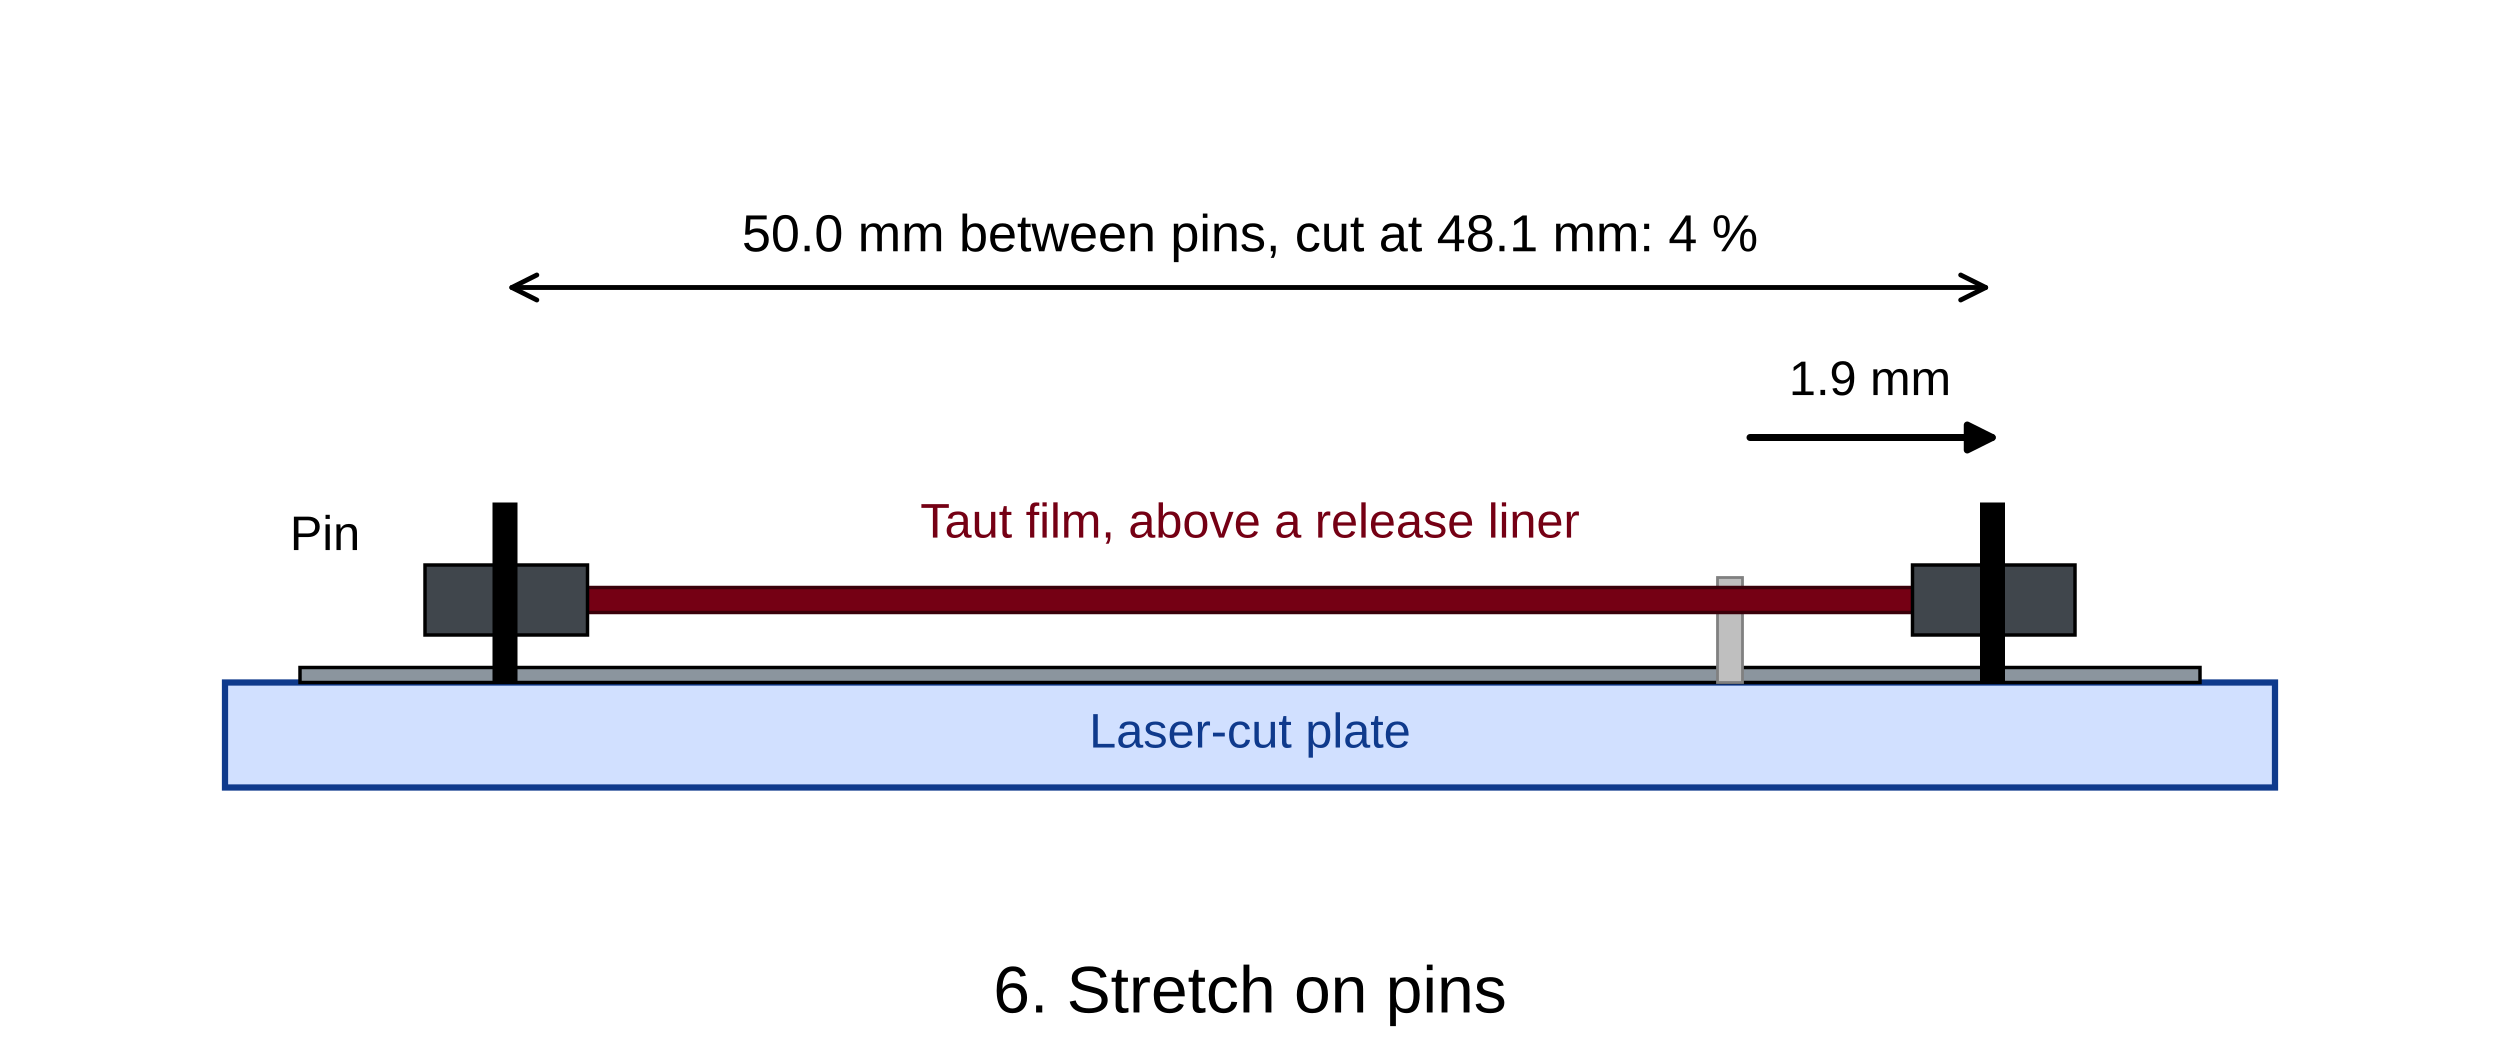
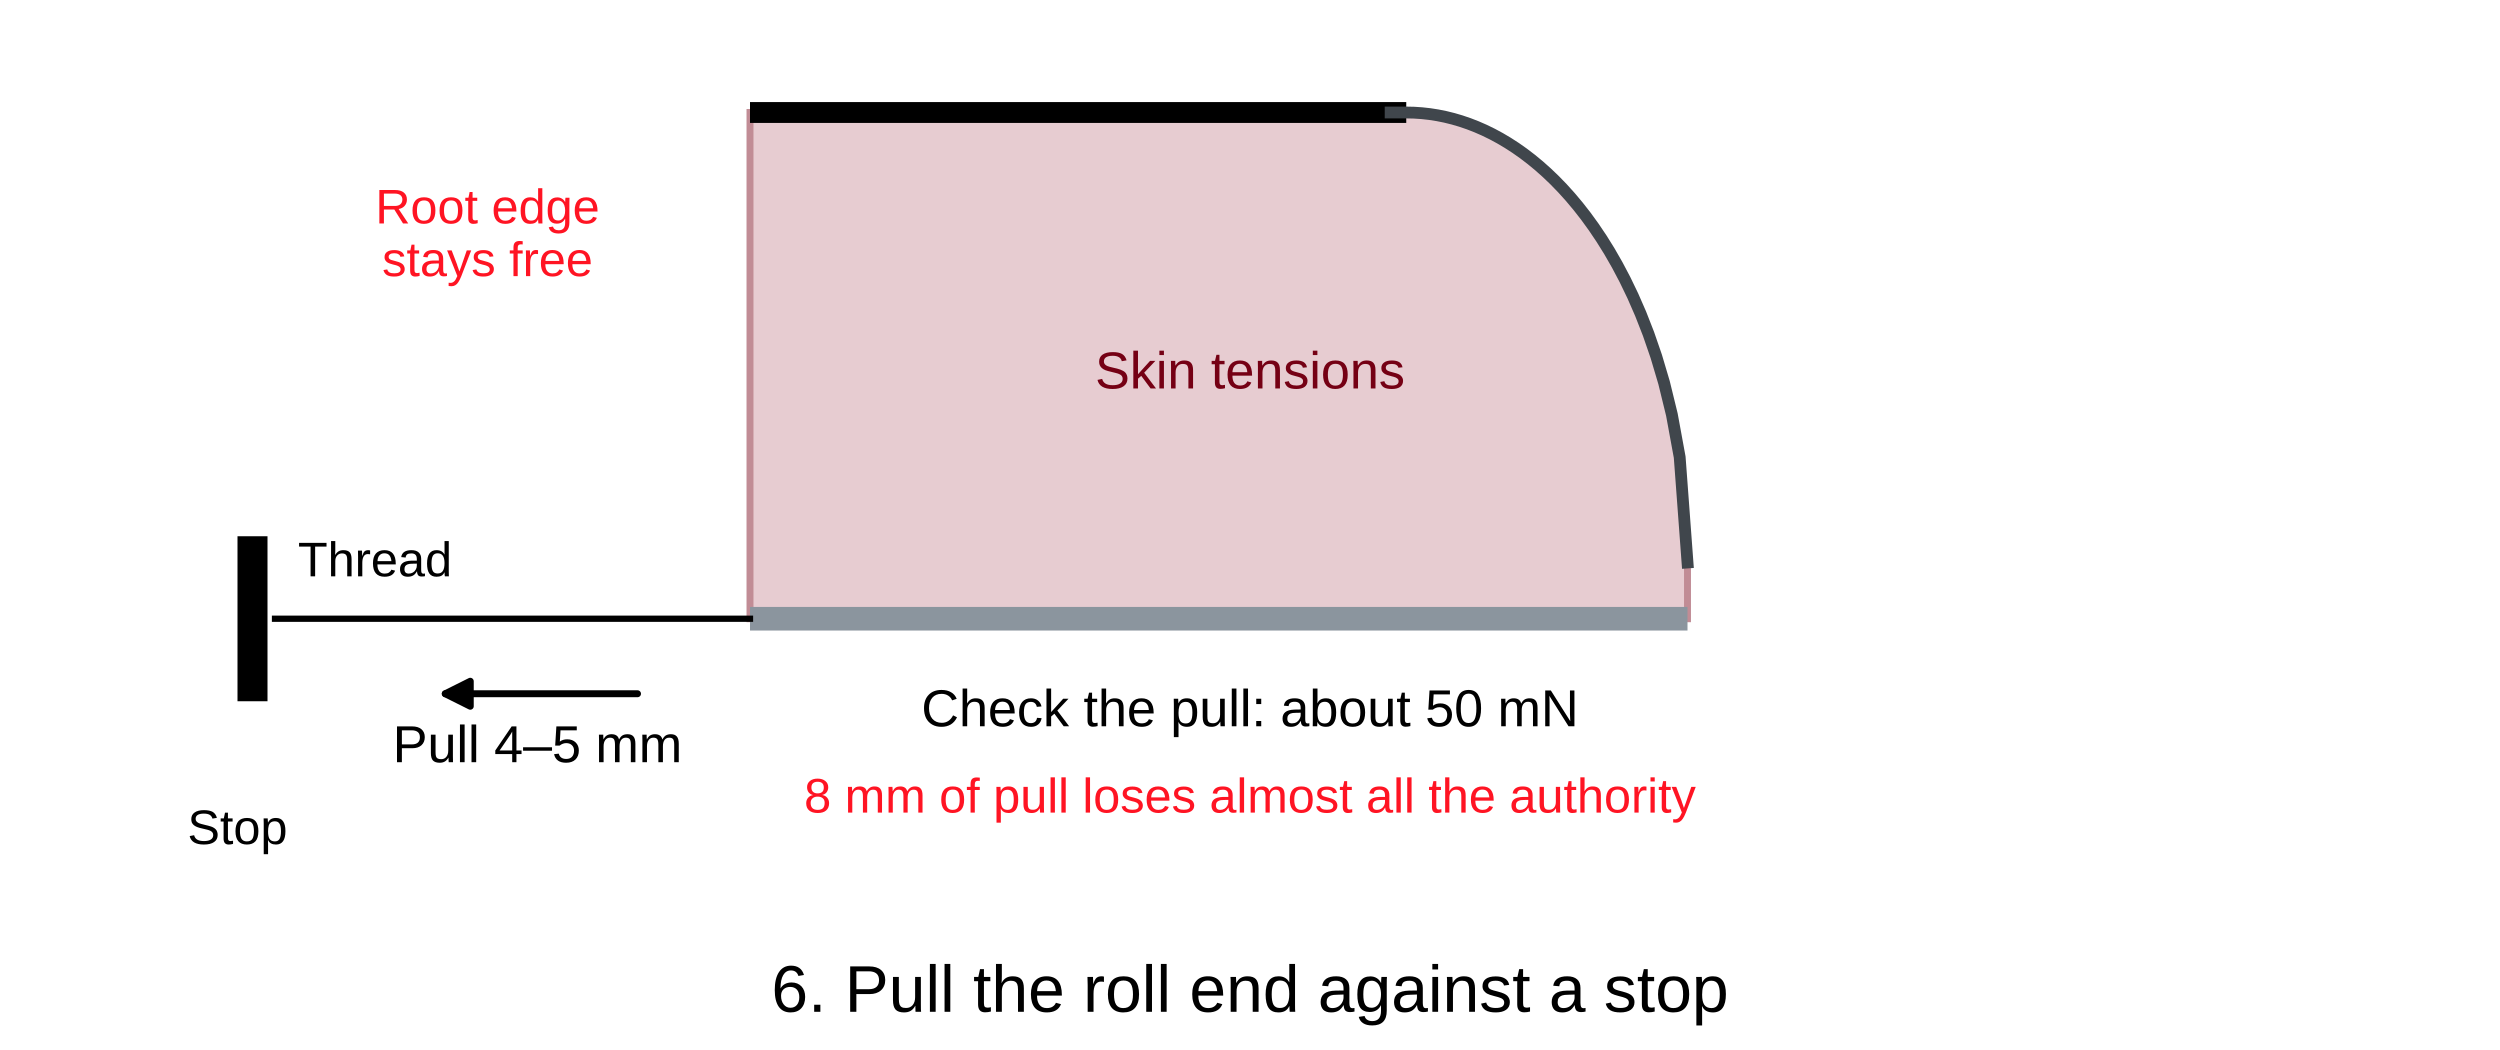
<svg xmlns="http://www.w3.org/2000/svg" width="360pt" height="151.2pt" viewBox="0 0 360 151.2" version="1.1">
  <defs>
    <style type="text/css">*{stroke-linejoin: round; stroke-linecap: butt}</style>
  </defs>
  <g id="figure_1">
    <g id="patch_1">
      <path d="M 0 151.2  L 360 151.2  L 360 0  L 0 0  z " style="fill: #ffffff" />
    </g>
    <g id="axes_1">
      <g id="patch_2">
-         <path d="M 32.4 113.4  L 327.6 113.4  L 327.6 98.28  L 32.4 98.28  z " clip-path="url(#p1c238f3f20)" style="fill: #d1e0ff; stroke: #0f3a8c; stroke-width: 0.9; stroke-linejoin: miter" />
+         <path d="M 108 16.2  L 109.125 16.2  L 110.25 16.2  L 111.375 16.2  L 112.5 16.2  L 113.625 16.2  L 114.75 16.2  L 115.875 16.2  L 117 16.2  L 118.125 16.2  L 119.25 16.2  L 120.375 16.2  L 121.5 16.2  L 122.625 16.2  L 123.75 16.2  L 124.875 16.2  L 126 16.2  L 127.125 16.2  L 128.25 16.2  L 129.375 16.2  L 130.5 16.2  L 131.625 16.2  L 132.75 16.2  L 133.875 16.2  L 135 16.2  L 136.125 16.2  L 137.25 16.2  L 138.375 16.2  L 139.5 16.2  L 140.625 16.2  L 141.75 16.2  L 142.875 16.2  L 144 16.2  L 145.125 16.2  L 146.25 16.2  L 147.375 16.2  L 148.5 16.2  L 149.625 16.2  L 150.75 16.2  L 151.875 16.2  L 153 16.2  L 154.125 16.2  L 155.25 16.2  L 156.375 16.2  L 157.5 16.2  L 158.625 16.2  L 159.75 16.2  L 160.875 16.2  L 162 16.2  L 163.125 16.2  L 164.25 16.2  L 165.375 16.2  L 166.5 16.2  L 167.625 16.2  L 168.75 16.2  L 169.875 16.2  L 171 16.2  L 172.125 16.2  L 173.25 16.2  L 174.375 16.2  L 175.5 16.2  L 176.625 16.2  L 177.75 16.2  L 178.875 16.2  L 180 16.2  L 181.125 16.2  L 182.25 16.2  L 183.375 16.2  L 184.5 16.2  L 185.625 16.2  L 186.75 16.2  L 187.875 16.2  L 189 16.2  L 190.125 16.2  L 191.25 16.2  L 192.375 16.2  L 193.5 16.2  L 194.625 16.2  L 195.75 16.2  L 196.875 16.2  L 198 16.2  L 199.125 16.2  L 200.25 16.2  L 201.375 16.2  L 202.5 16.2  L 203.625 16.225  L 204.75 16.3  L 205.875 16.425  L 207 16.601  L 208.125 16.828  L 209.25 17.106  L 210.375 17.437  L 211.5 17.82  L 212.625 18.258  L 213.75 18.75  L 214.875 19.299  L 216 19.906  L 217.125 20.573  L 218.25 21.301  L 219.375 22.093  L 220.5 22.952  L 221.625 23.88  L 222.75 24.882  L 223.875 25.96  L 225 27.12  L 226.125 28.367  L 227.25 29.708  L 228.375 31.149  L 229.5 32.701  L 230.625 34.373  L 231.75 36.18  L 232.875 38.139  L 234 40.271  L 235.125 42.605  L 236.25 45.18  L 237.375 48.055  L 238.5 51.314  L 239.625 55.103  L 240.75 59.702  L 241.875 65.833  L 243 81  L 243 89.1  L 108 89.1  z " clip-path="url(#p3d0eb1df33)" style="fill: #c98f99; opacity: 0.45; stroke: #750014; stroke-linejoin: miter" />
+       </g>
+       <g id="line2d_1">
+         <path d="M 108 89.1  L 243 89.1  " clip-path="url(#p3d0eb1df33)" style="fill: none; stroke: #8b959e; stroke-width: 3.4" />
+       </g>
+       <g id="line2d_2">
+         <path d="M 108 16.2  L 109.125 16.2  L 110.25 16.2  L 111.375 16.2  L 112.5 16.2  L 113.625 16.2  L 114.75 16.2  L 115.875 16.2  L 117 16.2  L 118.125 16.2  L 119.25 16.2  L 120.375 16.2  L 121.5 16.2  L 122.625 16.2  L 123.75 16.2  L 124.875 16.2  L 126 16.2  L 127.125 16.2  L 128.25 16.2  L 129.375 16.2  L 130.5 16.2  L 131.625 16.2  L 132.75 16.2  L 133.875 16.2  L 135 16.2  L 136.125 16.2  L 137.25 16.2  L 138.375 16.2  L 139.5 16.2  L 140.625 16.2  L 141.75 16.2  L 142.875 16.2  L 144 16.2  L 145.125 16.2  L 146.25 16.2  L 147.375 16.2  L 148.5 16.2  L 149.625 16.2  L 150.75 16.2  L 151.875 16.2  L 153 16.2  L 154.125 16.2  L 155.25 16.2  L 156.375 16.2  L 157.5 16.2  L 158.625 16.2  L 159.75 16.2  L 160.875 16.2  L 162 16.2  L 163.125 16.2  L 164.25 16.2  L 165.375 16.2  L 166.5 16.2  L 167.625 16.2  L 168.75 16.2  L 169.875 16.2  L 171 16.2  L 172.125 16.2  L 173.25 16.2  L 174.375 16.2  L 175.5 16.2  L 176.625 16.2  L 177.75 16.2  L 178.875 16.2  L 180 16.2  L 181.125 16.2  L 182.25 16.2  L 183.375 16.2  L 184.5 16.2  L 185.625 16.2  L 186.75 16.2  L 187.875 16.2  L 189 16.2  L 190.125 16.2  L 191.25 16.2  L 192.375 16.2  L 193.5 16.2  L 194.625 16.2  L 195.75 16.2  L 196.875 16.2  L 198 16.2  L 199.125 16.2  L 200.25 16.2  L 201.375 16.2  L 202.5 16.2  " clip-path="url(#p3d0eb1df33)" style="fill: none; stroke: #000000; stroke-width: 3" />
+       </g>
+       <g id="line2d_3">
+         <path d="M 200.25 16.2  L 201.375 16.2  L 202.5 16.2  L 203.625 16.225  L 204.75 16.3  L 205.875 16.425  L 207 16.601  L 208.125 16.828  L 209.25 17.106  L 210.375 17.437  L 211.5 17.82  L 212.625 18.258  L 213.75 18.75  L 214.875 19.299  L 216 19.906  L 217.125 20.573  L 218.25 21.301  L 219.375 22.093  L 220.5 22.952  L 221.625 23.88  L 222.75 24.882  L 223.875 25.96  L 225 27.12  L 226.125 28.367  L 227.25 29.708  L 228.375 31.149  L 229.5 32.701  L 230.625 34.373  L 231.75 36.18  L 232.875 38.139  L 234 40.271  L 235.125 42.605  L 236.25 45.18  L 237.375 48.055  L 238.5 51.314  L 239.625 55.103  L 240.75 59.702  L 241.875 65.833  L 243 81  " clip-path="url(#p3d0eb1df33)" style="fill: none; stroke: #40464c; stroke-width: 1.7; stroke-linecap: square" />
+       </g>
+       <g id="line2d_4">
+         <path d="M 39.6 89.1  L 108 89.1  " clip-path="url(#p3d0eb1df33)" style="fill: none; stroke: #000000; stroke-width: 0.9; stroke-linecap: square" />
      </g>
      <g id="patch_3">
-         <path d="M 43.2 98.28  L 316.8 98.28  L 316.8 96.12  L 43.2 96.12  z " clip-path="url(#p1c238f3f20)" style="fill: #8b959e; stroke: #000000; stroke-width: 0.5; stroke-linejoin: miter" />
+         <path d="M 34.2 100.98  L 38.52 100.98  L 38.52 77.22  L 34.2 77.22  z " clip-path="url(#p3d0eb1df33)" />
      </g>
      <g id="patch_4">
-         <path d="M 247.32 98.28  L 250.92 98.28  L 250.92 83.16  L 247.32 83.16  z " clip-path="url(#p1c238f3f20)" style="fill: #bfbfbf; stroke: #808080; stroke-width: 0.4; stroke-linejoin: miter" />
-       </g>
-       <g id="patch_5">
-         <path d="M 79.2 88.2  L 280.8 88.2  L 280.8 84.6  L 79.2 84.6  z " clip-path="url(#p1c238f3f20)" style="fill: #750014; stroke: #3a000a; stroke-width: 0.5; stroke-linejoin: miter" />
-       </g>
-       <g id="patch_6">
-         <path d="M 285.94 41.4  Q 179.821 41.4 73.701 41.4  " style="fill: none; stroke: #000000; stroke-width: 0.7; stroke-linecap: round" />
-         <path d="M 282.34 39.6  L 285.94 41.4  L 282.34 43.2  " style="fill: none; stroke: #000000; stroke-width: 0.7; stroke-linecap: round" />
-         <path d="M 77.301 43.2  L 73.701 41.4  L 77.301 39.6  " style="fill: none; stroke: #000000; stroke-width: 0.7; stroke-linecap: round" />
-       </g>
-       <g id="patch_7">
-         <path d="M 61.2 91.44  L 84.6 91.44  L 84.6 81.36  L 61.2 81.36  z " clip-path="url(#p1c238f3f20)" style="fill: #40464c; stroke: #000000; stroke-width: 0.5; stroke-linejoin: miter" />
-       </g>
-       <g id="patch_8">
-         <path d="M 275.4 91.44  L 298.8 91.44  L 298.8 81.36  L 275.4 81.36  z " clip-path="url(#p1c238f3f20)" style="fill: #40464c; stroke: #000000; stroke-width: 0.5; stroke-linejoin: miter" />
-       </g>
-       <g id="patch_9">
-         <path d="M 70.92 98.28  L 74.52 98.28  L 74.52 72.36  L 70.92 72.36  z " clip-path="url(#p1c238f3f20)" />
-       </g>
-       <g id="patch_10">
-         <path d="M 285.12 98.28  L 288.72 98.28  L 288.72 72.36  L 285.12 72.36  z " clip-path="url(#p1c238f3f20)" />
-       </g>
-       <g id="patch_11">
-         <path d="M 252 63  Q 270 63 286.882 63  " clip-path="url(#p1c238f3f20)" style="fill: none; stroke: #000000; stroke-linecap: round" />
-         <path d="M 283.282 61.2  L 286.882 63  L 283.282 64.8  z " clip-path="url(#p1c238f3f20)" style="stroke: #000000; stroke-linecap: round" />
+         <path d="M 91.8 99.9  Q 77.4 99.9 64.118 99.9  " clip-path="url(#p3d0eb1df33)" style="fill: none; stroke: #000000; stroke-linecap: round" />
+         <path d="M 67.718 101.7  L 64.118 99.9  L 67.718 98.1  z " clip-path="url(#p3d0eb1df33)" style="stroke: #000000; stroke-linecap: round" />
      </g>
      <g id="text_1">
-         <text style="font-size: 7px; font-family: 'Arial', 'DejaVu Sans'; text-anchor: middle" x="269.28" y="56.89" transform="rotate(-0 269.28 56.88961)">1.9 mm</text>
+         <text style="font-size: 7.5px; font-family: 'Arial', 'DejaVu Sans'; text-anchor: middle" x="77.4" y="109.759" transform="rotate(-0 77.4 109.7589)">Pull 4–5 mm</text>
      </g>
      <g id="text_2">
-         <text style="font-size: 7.5px; font-family: 'Arial', 'DejaVu Sans'; text-anchor: middle" x="180" y="36.185" transform="rotate(-0 180 36.18457)">50.0 mm between pins, cut at 48.1 mm: 4 %</text>
+         <text style="font-size: 7px; font-family: 'Arial', 'DejaVu Sans'; text-anchor: middle" x="54" y="82.99" transform="rotate(-0 54 82.98961)">Thread</text>
      </g>
      <g id="text_3">
-         <text style="font-size: 7px; font-family: 'Arial', 'DejaVu Sans'; text-anchor: middle; fill: #750014" x="180" y="77.41" transform="rotate(-0 180 77.40961)">Taut film, above a release liner</text>
+         <text style="font-size: 7px; font-family: 'Arial', 'DejaVu Sans'; text-anchor: middle" x="34.2" y="121.552" transform="rotate(-0 34.2 121.5523)">Stop</text>
      </g>
      <g id="text_4">
-         <text style="font-size: 7px; font-family: 'Arial', 'DejaVu Sans'; text-anchor: middle; fill: #0f3a8c" x="180" y="107.65" transform="rotate(-0 180 107.6496)">Laser-cut plate</text>
+         <text style="font-size: 7.5px; font-family: 'Arial', 'DejaVu Sans'; text-anchor: middle; fill: #750014" x="180" y="55.939" transform="rotate(-0 180 55.93887)">Skin tensions</text>
      </g>
      <g id="text_5">
-         <text style="font-size: 7px; font-family: 'Arial', 'DejaVu Sans'; text-anchor: middle" x="46.8" y="79.21" transform="rotate(-0 46.8 79.20961)">Pin</text>
+         <text style="font-size: 7.5px; font-family: 'Arial', 'DejaVu Sans'; text-anchor: middle" x="180" y="104.585" transform="rotate(-0 180 104.5846)">Check the pull: about 50 mN</text>
      </g>
      <g id="text_6">
-         <g id="patch_12">
-           <path d="M 141.517 149.202  L 218.483 149.202  L 218.483 137.358  L 141.517 137.358  z " style="fill: #ffffff" />
+         <text style="font-size: 7px; font-family: 'Arial', 'DejaVu Sans'; text-anchor: middle; fill: #ff1423" x="180" y="117.011" transform="rotate(-0 180 117.0113)">8 mm of pull loses almost all the authority</text>
+       </g>
+       <g id="text_7">
+         <text style="font-size: 7px; font-family: 'Arial', 'DejaVu Sans'; fill: #ff1423" transform="translate(54.04969 32.17448)">Root edge</text>
+         <text style="font-size: 7px; font-family: 'Arial', 'DejaVu Sans'; fill: #ff1423" transform="translate(55.02859 39.7627)">stays free</text>
+       </g>
+       <g id="text_8">
+         <g id="patch_5">
+           <path d="M 109.566 149.214  L 250.434 149.214  L 250.434 137.346  L 109.566 137.346  z " style="fill: #ffffff" />
        </g>
-         <text style="font-size: 9.5px; font-family: 'Arial', 'DejaVu Sans'; text-anchor: middle" x="180" y="145.794" transform="rotate(-0 180 145.7938)">6. Stretch on pins</text>
+         <text style="font-size: 9.5px; font-family: 'Arial', 'DejaVu Sans'; text-anchor: middle" x="180" y="145.694" transform="rotate(-0 180 145.6943)">6. Pull the roll end against a stop</text>
      </g>
    </g>
  </g>
  <defs>
-     <clipPath id="p1c238f3f20">
+     <clipPath id="p3d0eb1df33">
      <rect x="0" y="0" width="360" height="151.2" />
    </clipPath>
  </defs>
</svg>
